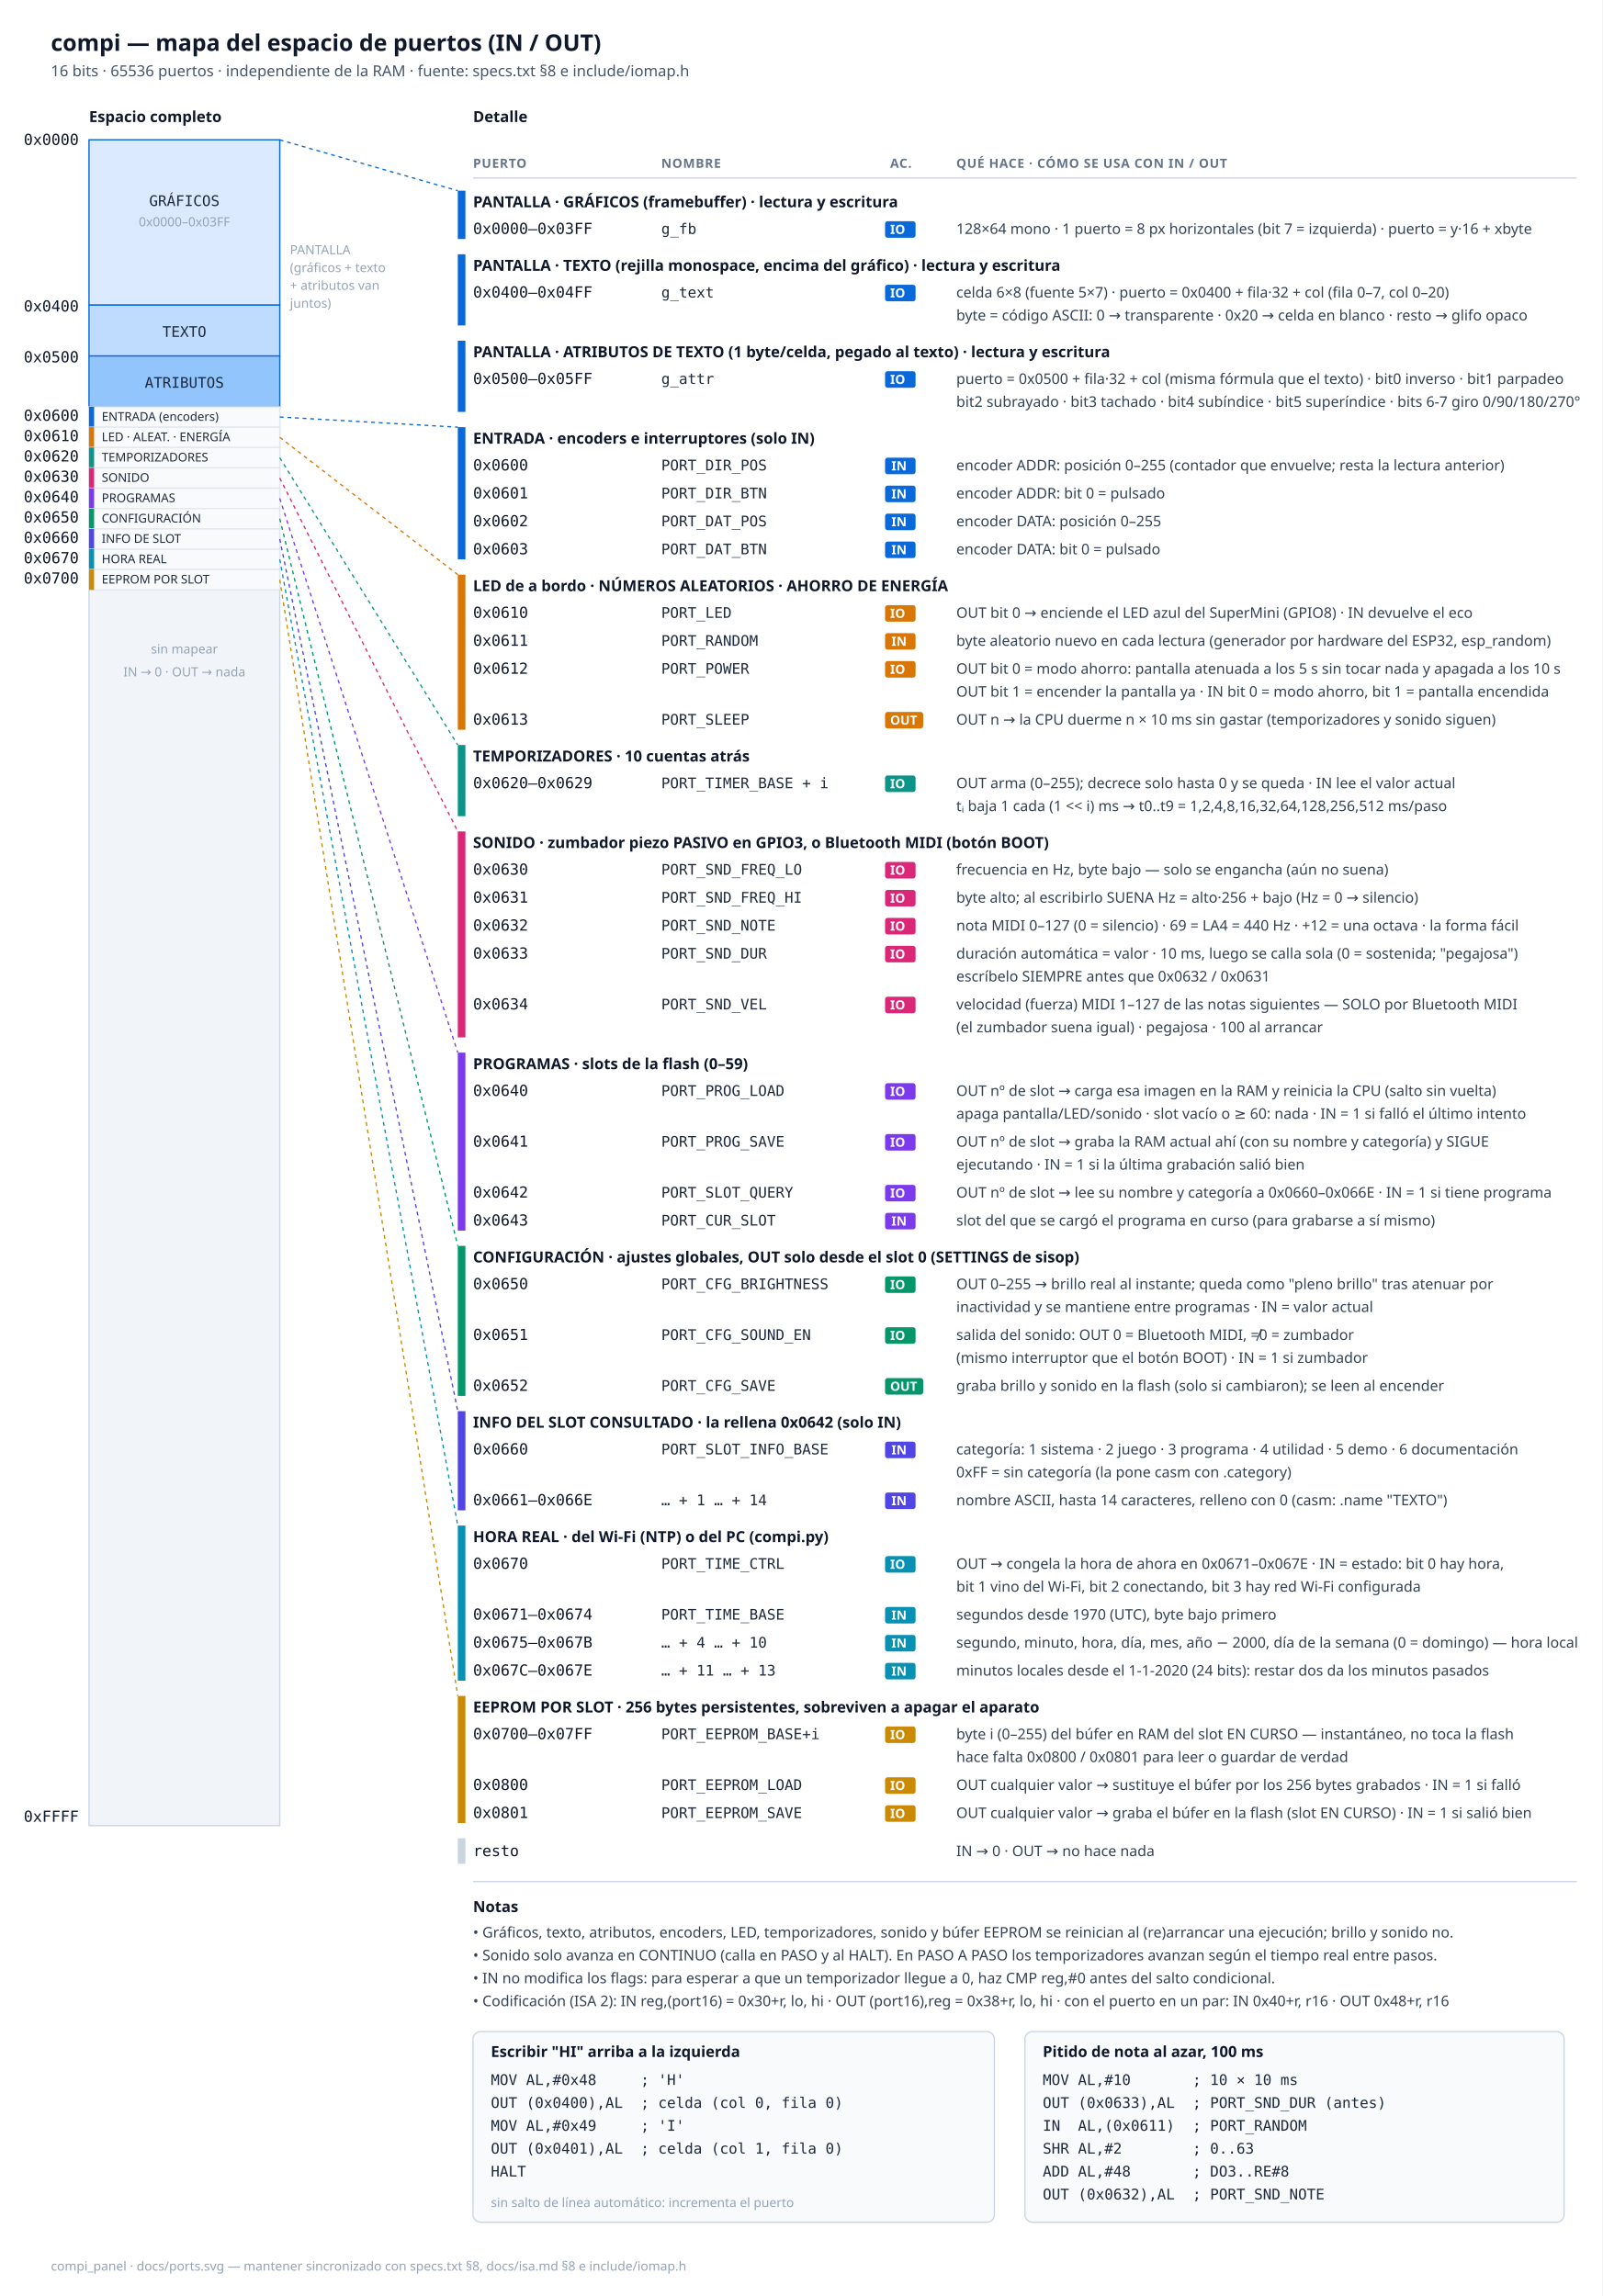
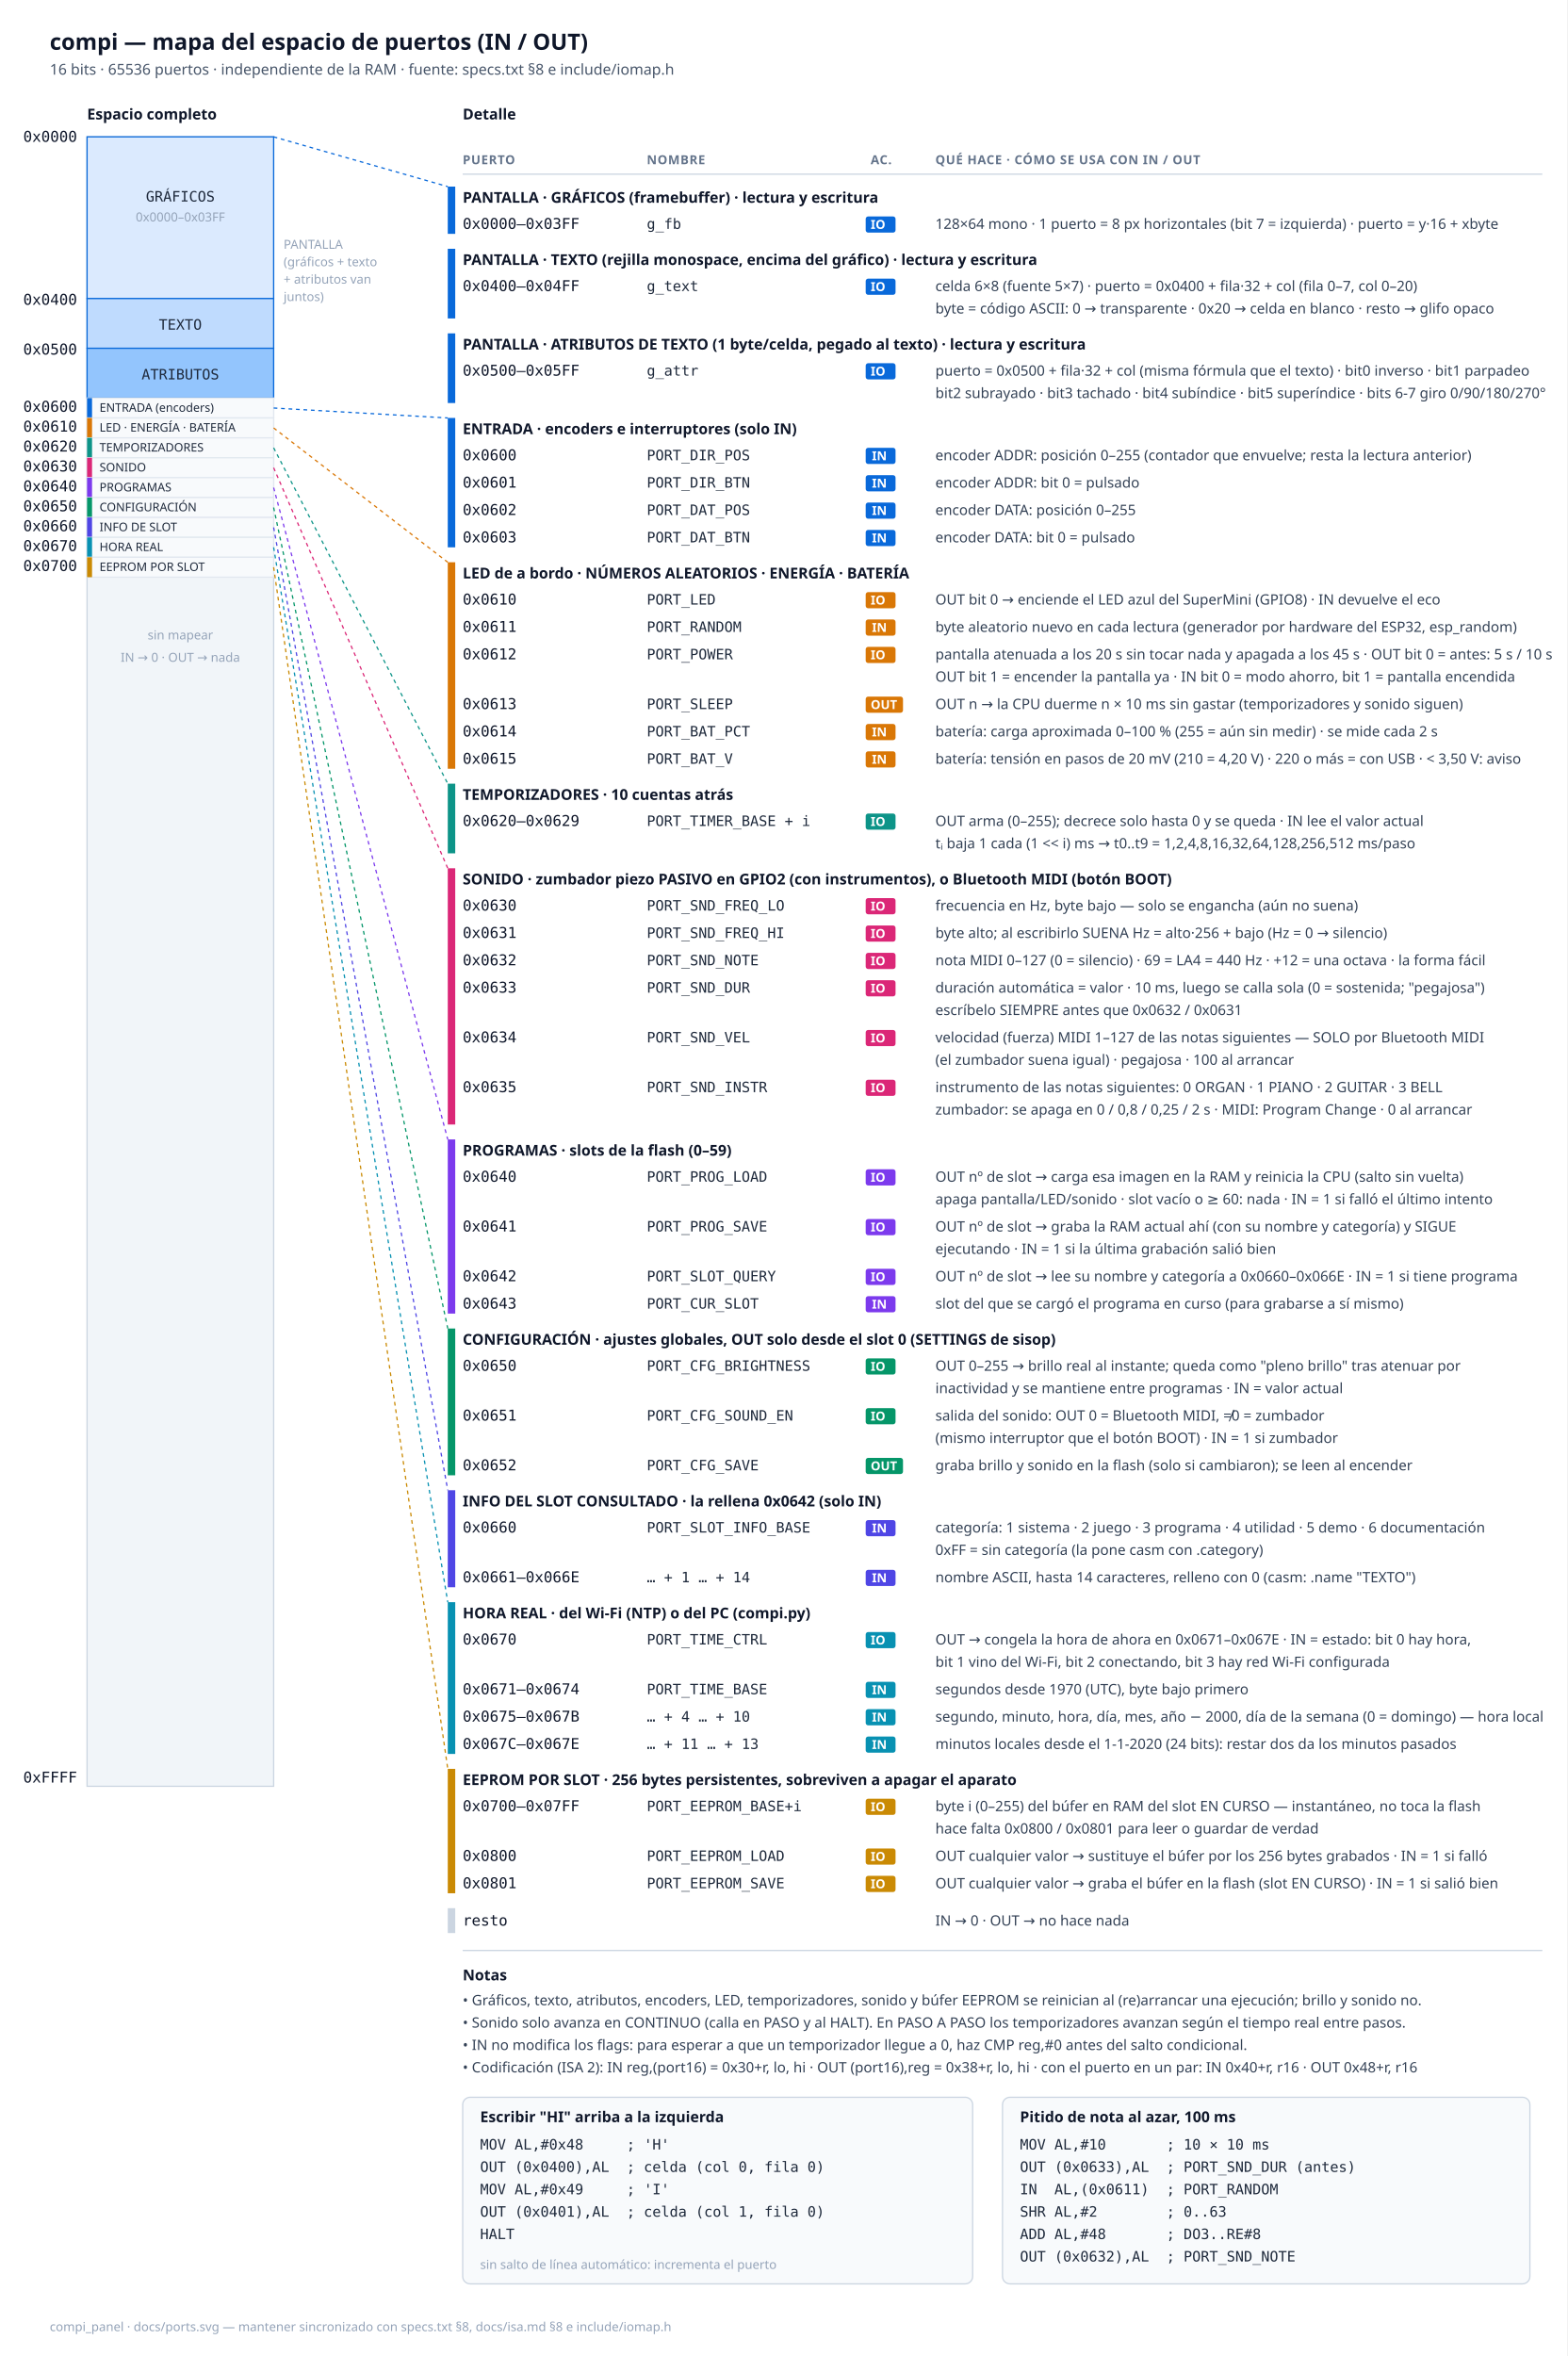
- <svg xmlns="http://www.w3.org/2000/svg" viewBox="0 0 1260 1806" font-family="'Segoe UI',system-ui,sans-serif">
-   <rect x="0" y="0" width="1260" height="1806" fill="#ffffff" />
+ <svg xmlns="http://www.w3.org/2000/svg" viewBox="0 0 1260 1894" font-family="'Segoe UI',system-ui,sans-serif">
+   <rect x="0" y="0" width="1260" height="1894" fill="#ffffff" />
  <style>
    .ttl   { font-size:18px; font-weight:700; fill:#0f172a; }
    .sub   { font-size:12px; fill:#475569; }
    .grp   { font-size:12px; font-weight:700; fill:#0f172a; }
    .adr   { font-size:12px; font-family:ui-monospace,Consolas,'DejaVu Sans Mono',monospace; fill:#0f172a; }
    .nm    { font-size:11.5px; font-family:ui-monospace,Consolas,'DejaVu Sans Mono',monospace; fill:#1e293b; }
    .ac    { font-size:10px; font-weight:700; fill:#ffffff; }
    .fn    { font-size:11.5px; fill:#334155; }
    .hd    { font-size:10px; font-weight:700; fill:#64748b; letter-spacing:.5px; }
    .note  { font-size:11.5px; fill:#334155; }
    .mono  { white-space:pre; font-size:11.5px; font-family:ui-monospace,Consolas,'DejaVu Sans Mono',monospace; fill:#1e293b; }
    .cap   { font-size:10px; fill:#94a3b8; }
  </style>
  <text x="40" y="40" class="ttl">compi — mapa del espacio de puertos (IN / OUT)</text>
  <text x="40" y="60" class="sub">16 bits · 65536 puertos · independiente de la RAM · fuente: specs.txt §8 e include/iomap.h</text>
  <text x="70" y="96" class="grp">Espacio completo</text>
  <rect x="70" y="110" width="150" height="1326" fill="#f1f5f9" stroke="#cbd5e1" />
  <rect x="70" y="110" width="150" height="130" fill="#dbeafe" stroke="#0969da" />
  <text x="145" y="162" text-anchor="middle" class="nm" fill="#0969da">GRÁFICOS</text>
  <text x="145" y="178" text-anchor="middle" class="cap">0x0000–0x03FF</text>
  <rect x="70" y="240" width="150" height="40" fill="#bfdbfe" stroke="#0969da" />
  <text x="145" y="265" text-anchor="middle" class="nm" fill="#0969da">TEXTO</text>
  <rect x="70" y="280" width="150" height="40" fill="#93c5fd" stroke="#0969da" />
  <text x="145" y="305" text-anchor="middle" class="nm" fill="#0f4c81">ATRIBUTOS</text>
  <g font-size="9.5px">
    <rect x="70" y="320" width="150" height="16" fill="#f8fafc" stroke="#e2e8f0" />
    <rect x="70" y="320" width="4" height="16" fill="#0969da" />
    <text x="80" y="331" fill="#1e293b">ENTRADA (encoders)</text>
    <rect x="70" y="336" width="150" height="16" fill="#f8fafc" stroke="#e2e8f0" />
    <rect x="70" y="336" width="4" height="16" fill="#d97706" />
-     <text x="80" y="347" fill="#1e293b">LED · ALEAT. · ENERGÍA</text>
+     <text x="80" y="347" fill="#1e293b">LED · ENERGÍA · BATERÍA</text>
    <rect x="70" y="352" width="150" height="16" fill="#f8fafc" stroke="#e2e8f0" />
    <rect x="70" y="352" width="4" height="16" fill="#0d9488" />
    <text x="80" y="363" fill="#1e293b">TEMPORIZADORES</text>
    <rect x="70" y="368" width="150" height="16" fill="#f8fafc" stroke="#e2e8f0" />
    <rect x="70" y="368" width="4" height="16" fill="#db2777" />
    <text x="80" y="379" fill="#1e293b">SONIDO</text>
    <rect x="70" y="384" width="150" height="16" fill="#f8fafc" stroke="#e2e8f0" />
    <rect x="70" y="384" width="4" height="16" fill="#7c3aed" />
    <text x="80" y="395" fill="#1e293b">PROGRAMAS</text>
    <rect x="70" y="400" width="150" height="16" fill="#f8fafc" stroke="#e2e8f0" />
    <rect x="70" y="400" width="4" height="16" fill="#059669" />
    <text x="80" y="411" fill="#1e293b">CONFIGURACIÓN</text>
    <rect x="70" y="416" width="150" height="16" fill="#f8fafc" stroke="#e2e8f0" />
    <rect x="70" y="416" width="4" height="16" fill="#4f46e5" />
    <text x="80" y="427" fill="#1e293b">INFO DE SLOT</text>
    <rect x="70" y="432" width="150" height="16" fill="#f8fafc" stroke="#e2e8f0" />
    <rect x="70" y="432" width="4" height="16" fill="#0891b2" />
    <text x="80" y="443" fill="#1e293b">HORA REAL</text>
    <rect x="70" y="448" width="150" height="16" fill="#f8fafc" stroke="#e2e8f0" />
    <rect x="70" y="448" width="4" height="16" fill="#ca8a04" />
    <text x="80" y="459" fill="#1e293b">EEPROM POR SLOT</text>
  </g>
  <text x="145" y="514" text-anchor="middle" class="cap">sin mapear</text>
  <text x="145" y="532" text-anchor="middle" class="cap">IN → 0 · OUT → nada</text>
  <text x="62" y="114" text-anchor="end" class="adr">0x0000</text>
  <text x="62" y="245" text-anchor="end" class="adr">0x0400</text>
  <text x="62" y="285" text-anchor="end" class="adr">0x0500</text>
  <g font-size="9.5px" text-anchor="end" class="adr">
    <text x="62" y="331">0x0600</text>
    <text x="62" y="347">0x0610</text>
    <text x="62" y="363">0x0620</text>
    <text x="62" y="379">0x0630</text>
    <text x="62" y="395">0x0640</text>
    <text x="62" y="411">0x0650</text>
    <text x="62" y="427">0x0660</text>
    <text x="62" y="443">0x0670</text>
    <text x="62" y="459">0x0700</text>
  </g>
  <text x="62" y="1433" text-anchor="end" class="adr">0xFFFF</text>
  <text x="228" y="200" class="cap">PANTALLA</text>
  <text x="228" y="214" class="cap">(gráficos + texto</text>
  <text x="228" y="228" class="cap">+ atributos van</text>
  <text x="228" y="242" class="cap">juntos)</text>
  <path d="M220,110 L360,150" fill="none" stroke="#0969da" stroke-width="1" stroke-dasharray="3 3" />
  <path d="M220,328 L360,336" fill="none" stroke="#0969da" stroke-width="1" stroke-dasharray="3 3" />
  <path d="M220,344 L360,452" fill="none" stroke="#d97706" stroke-width="1" stroke-dasharray="3 3" />
-   <path d="M220,360 L360,586" fill="none" stroke="#0d9488" stroke-width="1" stroke-dasharray="3 3" />
-   <path d="M220,376 L360,654" fill="none" stroke="#db2777" stroke-width="1" stroke-dasharray="3 3" />
-   <path d="M220,392 L360,828" fill="none" stroke="#7c3aed" stroke-width="1" stroke-dasharray="3 3" />
-   <path d="M220,408 L360,980" fill="none" stroke="#059669" stroke-width="1" stroke-dasharray="3 3" />
-   <path d="M220,424 L360,1110" fill="none" stroke="#4f46e5" stroke-width="1" stroke-dasharray="3 3" />
-   <path d="M220,440 L360,1200" fill="none" stroke="#0891b2" stroke-width="1" stroke-dasharray="3 3" />
-   <path d="M220,456 L360,1334" fill="none" stroke="#ca8a04" stroke-width="1" stroke-dasharray="3 3" />
+   <path d="M220,360 L360,630" fill="none" stroke="#0d9488" stroke-width="1" stroke-dasharray="3 3" />
+   <path d="M220,376 L360,698" fill="none" stroke="#db2777" stroke-width="1" stroke-dasharray="3 3" />
+   <path d="M220,392 L360,916" fill="none" stroke="#7c3aed" stroke-width="1" stroke-dasharray="3 3" />
+   <path d="M220,408 L360,1068" fill="none" stroke="#059669" stroke-width="1" stroke-dasharray="3 3" />
+   <path d="M220,424 L360,1198" fill="none" stroke="#4f46e5" stroke-width="1" stroke-dasharray="3 3" />
+   <path d="M220,440 L360,1288" fill="none" stroke="#0891b2" stroke-width="1" stroke-dasharray="3 3" />
+   <path d="M220,456 L360,1422" fill="none" stroke="#ca8a04" stroke-width="1" stroke-dasharray="3 3" />
  <text x="372" y="96" class="grp">Detalle</text>
  <g class="hd">
    <text x="372" y="132">PUERTO</text>
    <text x="520" y="132">NOMBRE</text>
    <text x="700" y="132">AC.</text>
    <text x="752" y="132">QUÉ HACE · CÓMO SE USA CON IN / OUT</text>
  </g>
  <line x1="372" y1="140" x2="1240" y2="140" stroke="#cbd5e1" />
  <rect x="360" y="150" width="6" height="38" fill="#0969da" />
  <text x="372" y="163" class="grp" fill="#0969da">PANTALLA · GRÁFICOS (framebuffer)  ·  lectura y escritura</text>
  <text x="372" y="184" class="adr">0x0000–0x03FF</text>
  <text x="520" y="184" class="nm">g_fb</text>
  <rect x="696" y="174" width="24" height="13" rx="2" fill="#0969da" />
  <text x="700" y="184" class="ac">IO</text>
  <text x="752" y="184" class="fn">128×64 mono · 1 puerto = 8 px horizontales (bit 7 = izquierda) · puerto = y·16 + xbyte</text>
  <rect x="360" y="200" width="6" height="56" fill="#0969da" />
  <text x="372" y="213" class="grp" fill="#0969da">PANTALLA · TEXTO (rejilla monospace, encima del gráfico)  ·  lectura y escritura</text>
  <text x="372" y="234" class="adr">0x0400–0x04FF</text>
  <text x="520" y="234" class="nm">g_text</text>
  <rect x="696" y="224" width="24" height="13" rx="2" fill="#0969da" />
  <text x="700" y="234" class="ac">IO</text>
  <text x="752" y="234" class="fn">celda 6×8 (fuente 5×7) · puerto = 0x0400 + fila·32 + col   (fila 0–7, col 0–20)</text>
  <text x="752" y="252" class="fn">byte = código ASCII: 0 → transparente · 0x20 → celda en blanco · resto → glifo opaco</text>
  <rect x="360" y="268" width="6" height="56" fill="#0969da" />
  <text x="372" y="281" class="grp" fill="#0969da">PANTALLA · ATRIBUTOS DE TEXTO (1 byte/celda, pegado al texto)  ·  lectura y escritura</text>
  <text x="372" y="302" class="adr">0x0500–0x05FF</text>
  <text x="520" y="302" class="nm">g_attr</text>
  <rect x="696" y="292" width="24" height="13" rx="2" fill="#0969da" />
  <text x="700" y="302" class="ac">IO</text>
  <text x="752" y="302" class="fn">puerto = 0x0500 + fila·32 + col (misma fórmula que el texto) · bit0 inverso · bit1 parpadeo</text>
  <text x="752" y="320" class="fn">bit2 subrayado · bit3 tachado · bit4 subíndice · bit5 superíndice · bits 6-7 giro 0/90/180/270°</text>
  <rect x="360" y="336" width="6" height="104" fill="#0969da" />
  <text x="372" y="349" class="grp" fill="#0969da">ENTRADA  ·  encoders e interruptores  (solo IN)</text>
  <text x="372" y="370" class="adr">0x0600</text>
  <text x="520" y="370" class="nm">PORT_DIR_POS</text>
  <rect x="696" y="360" width="24" height="13" rx="2" fill="#0969da" />
  <text x="701" y="370" class="ac">IN</text>
  <text x="752" y="370" class="fn">encoder ADDR: posición 0–255 (contador que envuelve; resta la lectura anterior)</text>
  <text x="372" y="392" class="adr">0x0601</text>
  <text x="520" y="392" class="nm">PORT_DIR_BTN</text>
  <rect x="696" y="382" width="24" height="13" rx="2" fill="#0969da" />
  <text x="701" y="392" class="ac">IN</text>
  <text x="752" y="392" class="fn">encoder ADDR: bit 0 = pulsado</text>
  <text x="372" y="414" class="adr">0x0602</text>
  <text x="520" y="414" class="nm">PORT_DAT_POS</text>
  <rect x="696" y="404" width="24" height="13" rx="2" fill="#0969da" />
  <text x="701" y="414" class="ac">IN</text>
  <text x="752" y="414" class="fn">encoder DATA: posición 0–255</text>
  <text x="372" y="436" class="adr">0x0603</text>
  <text x="520" y="436" class="nm">PORT_DAT_BTN</text>
  <rect x="696" y="426" width="24" height="13" rx="2" fill="#0969da" />
  <text x="701" y="436" class="ac">IN</text>
  <text x="752" y="436" class="fn">encoder DATA: bit 0 = pulsado</text>
-   <rect x="360" y="452" width="6" height="122" fill="#d97706" />
-   <text x="372" y="465" class="grp" fill="#b45309">LED de a bordo  ·  NÚMEROS ALEATORIOS  ·  AHORRO DE ENERGÍA</text>
+   <rect x="360" y="452" width="6" height="166" fill="#d97706" />
+   <text x="372" y="465" class="grp" fill="#b45309">LED de a bordo  ·  NÚMEROS ALEATORIOS  ·  ENERGÍA  ·  BATERÍA</text>
  <text x="372" y="486" class="adr">0x0610</text>
  <text x="520" y="486" class="nm">PORT_LED</text>
  <rect x="696" y="476" width="24" height="13" rx="2" fill="#d97706" />
  <text x="700" y="486" class="ac">IO</text>
  <text x="752" y="486" class="fn">OUT bit 0 → enciende el LED azul del SuperMini (GPIO8) · IN devuelve el eco</text>
  <text x="372" y="508" class="adr">0x0611</text>
  <text x="520" y="508" class="nm">PORT_RANDOM</text>
  <rect x="696" y="498" width="24" height="13" rx="2" fill="#d97706" />
  <text x="701" y="508" class="ac">IN</text>
  <text x="752" y="508" class="fn">byte aleatorio nuevo en cada lectura (generador por hardware del ESP32, esp_random)</text>
  <text x="372" y="530" class="adr">0x0612</text>
  <text x="520" y="530" class="nm">PORT_POWER</text>
  <rect x="696" y="520" width="24" height="13" rx="2" fill="#d97706" />
  <text x="700" y="530" class="ac">IO</text>
-   <text x="752" y="530" class="fn">OUT bit 0 = modo ahorro: pantalla atenuada a los 5 s sin tocar nada y apagada a los 10 s</text>
+   <text x="752" y="530" class="fn">pantalla atenuada a los 20 s sin tocar nada y apagada a los 45 s · OUT bit 0 = antes: 5 s / 10 s</text>
  <text x="752" y="548" class="fn">OUT bit 1 = encender la pantalla ya · IN bit 0 = modo ahorro, bit 1 = pantalla encendida</text>
  <text x="372" y="570" class="adr">0x0613</text>
  <text x="520" y="570" class="nm">PORT_SLEEP</text>
  <rect x="696" y="560" width="30" height="13" rx="2" fill="#d97706" />
  <text x="700" y="570" class="ac">OUT</text>
  <text x="752" y="570" class="fn">OUT n → la CPU duerme n × 10 ms sin gastar (temporizadores y sonido siguen)</text>
-   <rect x="360" y="586" width="6" height="56" fill="#0d9488" />
-   <text x="372" y="599" class="grp" fill="#0f766e">TEMPORIZADORES  ·  10 cuentas atrás</text>
-   <text x="372" y="620" class="adr">0x0620–0x0629</text>
-   <text x="520" y="620" class="nm">PORT_TIMER_BASE + i</text>
-   <rect x="696" y="610" width="24" height="13" rx="2" fill="#0d9488" />
-   <text x="700" y="620" class="ac">IO</text>
-   <text x="752" y="620" class="fn">OUT arma (0–255); decrece solo hasta 0 y se queda · IN lee el valor actual</text>
-   <text x="752" y="638" class="fn">tᵢ baja 1 cada (1 &lt;&lt; i) ms  →  t0..t9 = 1,2,4,8,16,32,64,128,256,512 ms/paso</text>
-   <rect x="360" y="654" width="6" height="162" fill="#db2777" />
-   <text x="372" y="667" class="grp" fill="#be185d">SONIDO  ·  zumbador piezo PASIVO en GPIO3, o Bluetooth MIDI (botón BOOT)</text>
-   <text x="372" y="688" class="adr">0x0630</text>
-   <text x="520" y="688" class="nm">PORT_SND_FREQ_LO</text>
-   <rect x="696" y="678" width="24" height="13" rx="2" fill="#db2777" />
-   <text x="700" y="688" class="ac">IO</text>
-   <text x="752" y="688" class="fn">frecuencia en Hz, byte bajo — solo se engancha (aún no suena)</text>
-   <text x="372" y="710" class="adr">0x0631</text>
-   <text x="520" y="710" class="nm">PORT_SND_FREQ_HI</text>
-   <rect x="696" y="700" width="24" height="13" rx="2" fill="#db2777" />
-   <text x="700" y="710" class="ac">IO</text>
-   <text x="752" y="710" class="fn">byte alto; al escribirlo SUENA  Hz = alto·256 + bajo  (Hz = 0 → silencio)</text>
-   <text x="372" y="732" class="adr">0x0632</text>
-   <text x="520" y="732" class="nm">PORT_SND_NOTE</text>
+   <text x="372" y="592" class="adr">0x0614</text>
+   <text x="520" y="592" class="nm">PORT_BAT_PCT</text>
+   <rect x="696" y="582" width="24" height="13" rx="2" fill="#d97706" />
+   <text x="701" y="592" class="ac">IN</text>
+   <text x="752" y="592" class="fn">batería: carga aproximada 0–100 % (255 = aún sin medir) · se mide cada 2 s</text>
+   <text x="372" y="614" class="adr">0x0615</text>
+   <text x="520" y="614" class="nm">PORT_BAT_V</text>
+   <rect x="696" y="604" width="24" height="13" rx="2" fill="#d97706" />
+   <text x="701" y="614" class="ac">IN</text>
+   <text x="752" y="614" class="fn">batería: tensión en pasos de 20 mV (210 = 4,20 V) · 220 o más = con USB · &lt; 3,50 V: aviso</text>
+   <rect x="360" y="630" width="6" height="56" fill="#0d9488" />
+   <text x="372" y="643" class="grp" fill="#0f766e">TEMPORIZADORES  ·  10 cuentas atrás</text>
+   <text x="372" y="664" class="adr">0x0620–0x0629</text>
+   <text x="520" y="664" class="nm">PORT_TIMER_BASE + i</text>
+   <rect x="696" y="654" width="24" height="13" rx="2" fill="#0d9488" />
+   <text x="700" y="664" class="ac">IO</text>
+   <text x="752" y="664" class="fn">OUT arma (0–255); decrece solo hasta 0 y se queda · IN lee el valor actual</text>
+   <text x="752" y="682" class="fn">tᵢ baja 1 cada (1 &lt;&lt; i) ms  →  t0..t9 = 1,2,4,8,16,32,64,128,256,512 ms/paso</text>
+   <rect x="360" y="698" width="6" height="206" fill="#db2777" />
+   <text x="372" y="711" class="grp" fill="#be185d">SONIDO  ·  zumbador piezo PASIVO en GPIO2 (con instrumentos), o Bluetooth MIDI (botón BOOT)</text>
+   <text x="372" y="732" class="adr">0x0630</text>
+   <text x="520" y="732" class="nm">PORT_SND_FREQ_LO</text>
  <rect x="696" y="722" width="24" height="13" rx="2" fill="#db2777" />
  <text x="700" y="732" class="ac">IO</text>
-   <text x="752" y="732" class="fn">nota MIDI 0–127 (0 = silencio) · 69 = LA4 = 440 Hz · +12 = una octava · la forma fácil</text>
-   <text x="372" y="754" class="adr">0x0633</text>
-   <text x="520" y="754" class="nm">PORT_SND_DUR</text>
+   <text x="752" y="732" class="fn">frecuencia en Hz, byte bajo — solo se engancha (aún no suena)</text>
+   <text x="372" y="754" class="adr">0x0631</text>
+   <text x="520" y="754" class="nm">PORT_SND_FREQ_HI</text>
  <rect x="696" y="744" width="24" height="13" rx="2" fill="#db2777" />
  <text x="700" y="754" class="ac">IO</text>
-   <text x="752" y="754" class="fn">duración automática = valor · 10 ms, luego se calla sola (0 = sostenida; "pegajosa")</text>
-   <text x="752" y="772" class="fn">escríbelo SIEMPRE antes que 0x0632 / 0x0631</text>
-   <text x="372" y="794" class="adr">0x0634</text>
-   <text x="520" y="794" class="nm">PORT_SND_VEL</text>
-   <rect x="696" y="784" width="24" height="13" rx="2" fill="#db2777" />
-   <text x="700" y="794" class="ac">IO</text>
-   <text x="752" y="794" class="fn">velocidad (fuerza) MIDI 1–127 de las notas siguientes — SOLO por Bluetooth MIDI</text>
-   <text x="752" y="812" class="fn">(el zumbador suena igual) · pegajosa · 100 al arrancar</text>
-   <rect x="360" y="828" width="6" height="140" fill="#7c3aed" />
-   <text x="372" y="841" class="grp" fill="#6d28d9">PROGRAMAS  ·  slots de la flash (0–59)</text>
-   <text x="372" y="862" class="adr">0x0640</text>
-   <text x="520" y="862" class="nm">PORT_PROG_LOAD</text>
-   <rect x="696" y="852" width="24" height="13" rx="2" fill="#7c3aed" />
-   <text x="700" y="862" class="ac">IO</text>
-   <text x="752" y="862" class="fn">OUT nº de slot → carga esa imagen en la RAM y reinicia la CPU (salto sin vuelta)</text>
-   <text x="752" y="880" class="fn">apaga pantalla/LED/sonido · slot vacío o ≥ 60: nada · IN = 1 si falló el último intento</text>
-   <text x="372" y="902" class="adr">0x0641</text>
-   <text x="520" y="902" class="nm">PORT_PROG_SAVE</text>
-   <rect x="696" y="892" width="24" height="13" rx="2" fill="#7c3aed" />
-   <text x="700" y="902" class="ac">IO</text>
-   <text x="752" y="902" class="fn">OUT nº de slot → graba la RAM actual ahí (con su nombre y categoría) y SIGUE</text>
-   <text x="752" y="920" class="fn">ejecutando · IN = 1 si la última grabación salió bien</text>
-   <text x="372" y="942" class="adr">0x0642</text>
-   <text x="520" y="942" class="nm">PORT_SLOT_QUERY</text>
-   <rect x="696" y="932" width="24" height="13" rx="2" fill="#7c3aed" />
-   <text x="700" y="942" class="ac">IO</text>
-   <text x="752" y="942" class="fn">OUT nº de slot → lee su nombre y categoría a 0x0660–0x066E · IN = 1 si tiene programa</text>
-   <text x="372" y="964" class="adr">0x0643</text>
-   <text x="520" y="964" class="nm">PORT_CUR_SLOT</text>
-   <rect x="696" y="954" width="24" height="13" rx="2" fill="#7c3aed" />
-   <text x="701" y="964" class="ac">IN</text>
-   <text x="752" y="964" class="fn">slot del que se cargó el programa en curso (para grabarse a sí mismo)</text>
-   <rect x="360" y="980" width="6" height="118" fill="#059669" />
-   <text x="372" y="993" class="grp" fill="#047857">CONFIGURACIÓN  ·  ajustes globales, OUT solo desde el slot 0 (SETTINGS de sisop)</text>
-   <text x="372" y="1014" class="adr">0x0650</text>
-   <text x="520" y="1014" class="nm">PORT_CFG_BRIGHTNESS</text>
-   <rect x="696" y="1004" width="24" height="13" rx="2" fill="#059669" />
-   <text x="700" y="1014" class="ac">IO</text>
-   <text x="752" y="1014" class="fn">OUT 0–255 → brillo real al instante; queda como "pleno brillo" tras atenuar por</text>
-   <text x="752" y="1032" class="fn">inactividad y se mantiene entre programas · IN = valor actual</text>
-   <text x="372" y="1054" class="adr">0x0651</text>
-   <text x="520" y="1054" class="nm">PORT_CFG_SOUND_EN</text>
-   <rect x="696" y="1044" width="24" height="13" rx="2" fill="#059669" />
-   <text x="700" y="1054" class="ac">IO</text>
-   <text x="752" y="1054" class="fn">salida del sonido: OUT 0 = Bluetooth MIDI, ≠0 = zumbador</text>
-   <text x="752" y="1072" class="fn">(mismo interruptor que el botón BOOT) · IN = 1 si zumbador</text>
-   <text x="372" y="1094" class="adr">0x0652</text>
-   <text x="520" y="1094" class="nm">PORT_CFG_SAVE</text>
-   <rect x="696" y="1084" width="30" height="13" rx="2" fill="#059669" />
-   <text x="700" y="1094" class="ac">OUT</text>
-   <text x="752" y="1094" class="fn">graba brillo y sonido en la flash (solo si cambiaron); se leen al encender</text>
-   <rect x="360" y="1110" width="6" height="78" fill="#4f46e5" />
-   <text x="372" y="1123" class="grp" fill="#4338ca">INFO DEL SLOT CONSULTADO  ·  la rellena 0x0642  (solo IN)</text>
-   <text x="372" y="1144" class="adr">0x0660</text>
-   <text x="520" y="1144" class="nm">PORT_SLOT_INFO_BASE</text>
-   <rect x="696" y="1134" width="24" height="13" rx="2" fill="#4f46e5" />
-   <text x="701" y="1144" class="ac">IN</text>
-   <text x="752" y="1144" class="fn">categoría: 1 sistema · 2 juego · 3 programa · 4 utilidad · 5 demo · 6 documentación</text>
-   <text x="752" y="1162" class="fn">0xFF = sin categoría (la pone casm con .category)</text>
-   <text x="372" y="1184" class="adr">0x0661–0x066E</text>
-   <text x="520" y="1184" class="nm">… + 1 … + 14</text>
-   <rect x="696" y="1174" width="24" height="13" rx="2" fill="#4f46e5" />
-   <text x="701" y="1184" class="ac">IN</text>
-   <text x="752" y="1184" class="fn">nombre ASCII, hasta 14 caracteres, relleno con 0 (casm: .name "TEXTO")</text>
-   <rect x="360" y="1200" width="6" height="122" fill="#0891b2" />
-   <text x="372" y="1213" class="grp" fill="#0e7490">HORA REAL  ·  del Wi-Fi (NTP) o del PC (compi.py)</text>
-   <text x="372" y="1234" class="adr">0x0670</text>
-   <text x="520" y="1234" class="nm">PORT_TIME_CTRL</text>
-   <rect x="696" y="1224" width="24" height="13" rx="2" fill="#0891b2" />
-   <text x="700" y="1234" class="ac">IO</text>
-   <text x="752" y="1234" class="fn">OUT → congela la hora de ahora en 0x0671–0x067E · IN = estado: bit 0 hay hora,</text>
-   <text x="752" y="1252" class="fn">bit 1 vino del Wi-Fi, bit 2 conectando, bit 3 hay red Wi-Fi configurada</text>
-   <text x="372" y="1274" class="adr">0x0671–0x0674</text>
-   <text x="520" y="1274" class="nm">PORT_TIME_BASE</text>
-   <rect x="696" y="1264" width="24" height="13" rx="2" fill="#0891b2" />
-   <text x="701" y="1274" class="ac">IN</text>
-   <text x="752" y="1274" class="fn">segundos desde 1970 (UTC), byte bajo primero</text>
-   <text x="372" y="1296" class="adr">0x0675–0x067B</text>
-   <text x="520" y="1296" class="nm">… + 4 … + 10</text>
-   <rect x="696" y="1286" width="24" height="13" rx="2" fill="#0891b2" />
-   <text x="701" y="1296" class="ac">IN</text>
-   <text x="752" y="1296" class="fn">segundo, minuto, hora, día, mes, año − 2000, día de la semana (0 = domingo) — hora local</text>
-   <text x="372" y="1318" class="adr">0x067C–0x067E</text>
-   <text x="520" y="1318" class="nm">… + 11 … + 13</text>
-   <rect x="696" y="1308" width="24" height="13" rx="2" fill="#0891b2" />
-   <text x="701" y="1318" class="ac">IN</text>
-   <text x="752" y="1318" class="fn">minutos locales desde el 1-1-2020 (24 bits): restar dos da los minutos pasados</text>
-   <rect x="360" y="1334" width="6" height="100" fill="#ca8a04" />
-   <text x="372" y="1347" class="grp" fill="#a16207">EEPROM POR SLOT  ·  256 bytes persistentes, sobreviven a apagar el aparato</text>
-   <text x="372" y="1368" class="adr">0x0700–0x07FF</text>
-   <text x="520" y="1368" class="nm">PORT_EEPROM_BASE+i</text>
-   <rect x="696" y="1358" width="24" height="13" rx="2" fill="#ca8a04" />
-   <text x="700" y="1368" class="ac">IO</text>
-   <text x="752" y="1368" class="fn">byte i (0–255) del búfer en RAM del slot EN CURSO — instantáneo, no toca la flash</text>
-   <text x="752" y="1386" class="fn">hace falta 0x0800 / 0x0801 para leer o guardar de verdad</text>
-   <text x="372" y="1408" class="adr">0x0800</text>
-   <text x="520" y="1408" class="nm">PORT_EEPROM_LOAD</text>
-   <rect x="696" y="1398" width="24" height="13" rx="2" fill="#ca8a04" />
-   <text x="700" y="1408" class="ac">IO</text>
-   <text x="752" y="1408" class="fn">OUT cualquier valor → sustituye el búfer por los 256 bytes grabados · IN = 1 si falló</text>
-   <text x="372" y="1430" class="adr">0x0801</text>
-   <text x="520" y="1430" class="nm">PORT_EEPROM_SAVE</text>
-   <rect x="696" y="1420" width="24" height="13" rx="2" fill="#ca8a04" />
-   <text x="700" y="1430" class="ac">IO</text>
-   <text x="752" y="1430" class="fn">OUT cualquier valor → graba el búfer en la flash (slot EN CURSO) · IN = 1 si salió bien</text>
-   <g transform="translate(0,754)">
-     <rect x="360" y="692" width="6" height="20" fill="#cbd5e1" />
-     <text x="372" y="706" class="adr">resto</text>
-     <text x="752" y="706" class="fn">IN → 0 · OUT → no hace nada</text>
-     <line x1="372" y1="726" x2="1240" y2="726" stroke="#cbd5e1" />
-     <text x="372" y="750" class="grp">Notas</text>
-     <text x="372" y="770" class="note">•  Gráficos, texto, atributos, encoders, LED, temporizadores, sonido y búfer EEPROM se reinician al (re)arrancar una ejecución; brillo y sonido no.</text>
-     <text x="372" y="788" class="note">•  Sonido solo avanza en CONTINUO (calla en PASO y al HALT). En PASO A PASO los temporizadores avanzan según el tiempo real entre pasos.</text>
-     <text x="372" y="806" class="note">•  IN no modifica los flags: para esperar a que un temporizador llegue a 0, haz  CMP reg,#0  antes del salto condicional.</text>
-     <text x="372" y="824" class="note">•  Codificación (ISA 2):  IN reg,(port16) = 0x30+r, lo, hi  ·  OUT (port16),reg = 0x38+r, lo, hi  ·  con el puerto en un par: IN 0x40+r, r16 · OUT 0x48+r, r16</text>
-     <rect x="372" y="844" width="410" height="150" rx="6" fill="#f8fafc" stroke="#cbd5e1" />
-     <text x="386" y="864" class="grp">Escribir "HI" arriba a la izquierda</text>
-     <text x="386" y="886" class="mono" xml:space="preserve">MOV AL,#0x48     ; 'H'</text>
-     <text x="386" y="904" class="mono" xml:space="preserve">OUT (0x0400),AL  ; celda (col 0, fila 0)</text>
-     <text x="386" y="922" class="mono" xml:space="preserve">MOV AL,#0x49     ; 'I'</text>
-     <text x="386" y="940" class="mono" xml:space="preserve">OUT (0x0401),AL  ; celda (col 1, fila 0)</text>
-     <text x="386" y="958" class="mono" xml:space="preserve">HALT</text>
-     <text x="386" y="982" class="cap">sin salto de línea automático: incrementa el puerto</text>
-     <rect x="806" y="844" width="424" height="150" rx="6" fill="#f8fafc" stroke="#cbd5e1" />
-     <text x="820" y="864" class="grp">Pitido de nota al azar, 100 ms</text>
-     <text x="820" y="886" class="mono" xml:space="preserve">MOV AL,#10       ; 10 × 10 ms</text>
-     <text x="820" y="904" class="mono" xml:space="preserve">OUT (0x0633),AL  ; PORT_SND_DUR (antes)</text>
-     <text x="820" y="922" class="mono" xml:space="preserve">IN  AL,(0x0611)  ; PORT_RANDOM</text>
-     <text x="820" y="940" class="mono" xml:space="preserve">SHR AL,#2        ; 0..63</text>
-     <text x="820" y="958" class="mono" xml:space="preserve">ADD AL,#48       ; DO3..RE#8</text>
-     <text x="820" y="976" class="mono" xml:space="preserve">OUT (0x0632),AL  ; PORT_SND_NOTE</text>
+   <text x="752" y="754" class="fn">byte alto; al escribirlo SUENA  Hz = alto·256 + bajo  (Hz = 0 → silencio)</text>
+   <text x="372" y="776" class="adr">0x0632</text>
+   <text x="520" y="776" class="nm">PORT_SND_NOTE</text>
+   <rect x="696" y="766" width="24" height="13" rx="2" fill="#db2777" />
+   <text x="700" y="776" class="ac">IO</text>
+   <text x="752" y="776" class="fn">nota MIDI 0–127 (0 = silencio) · 69 = LA4 = 440 Hz · +12 = una octava · la forma fácil</text>
+   <text x="372" y="798" class="adr">0x0633</text>
+   <text x="520" y="798" class="nm">PORT_SND_DUR</text>
+   <rect x="696" y="788" width="24" height="13" rx="2" fill="#db2777" />
+   <text x="700" y="798" class="ac">IO</text>
+   <text x="752" y="798" class="fn">duración automática = valor · 10 ms, luego se calla sola (0 = sostenida; "pegajosa")</text>
+   <text x="752" y="816" class="fn">escríbelo SIEMPRE antes que 0x0632 / 0x0631</text>
+   <text x="372" y="838" class="adr">0x0634</text>
+   <text x="520" y="838" class="nm">PORT_SND_VEL</text>
+   <rect x="696" y="828" width="24" height="13" rx="2" fill="#db2777" />
+   <text x="700" y="838" class="ac">IO</text>
+   <text x="752" y="838" class="fn">velocidad (fuerza) MIDI 1–127 de las notas siguientes — SOLO por Bluetooth MIDI</text>
+   <text x="752" y="856" class="fn">(el zumbador suena igual) · pegajosa · 100 al arrancar</text>
+   <text x="372" y="878" class="adr">0x0635</text>
+   <text x="520" y="878" class="nm">PORT_SND_INSTR</text>
+   <rect x="696" y="868" width="24" height="13" rx="2" fill="#db2777" />
+   <text x="700" y="878" class="ac">IO</text>
+   <text x="752" y="878" class="fn">instrumento de las notas siguientes: 0 ORGAN · 1 PIANO · 2 GUITAR · 3 BELL</text>
+   <text x="752" y="896" class="fn">zumbador: se apaga en 0 / 0,8 / 0,25 / 2 s · MIDI: Program Change · 0 al arrancar</text>
+   <rect x="360" y="916" width="6" height="140" fill="#7c3aed" />
+   <text x="372" y="929" class="grp" fill="#6d28d9">PROGRAMAS  ·  slots de la flash (0–59)</text>
+   <text x="372" y="950" class="adr">0x0640</text>
+   <text x="520" y="950" class="nm">PORT_PROG_LOAD</text>
+   <rect x="696" y="940" width="24" height="13" rx="2" fill="#7c3aed" />
+   <text x="700" y="950" class="ac">IO</text>
+   <text x="752" y="950" class="fn">OUT nº de slot → carga esa imagen en la RAM y reinicia la CPU (salto sin vuelta)</text>
+   <text x="752" y="968" class="fn">apaga pantalla/LED/sonido · slot vacío o ≥ 60: nada · IN = 1 si falló el último intento</text>
+   <text x="372" y="990" class="adr">0x0641</text>
+   <text x="520" y="990" class="nm">PORT_PROG_SAVE</text>
+   <rect x="696" y="980" width="24" height="13" rx="2" fill="#7c3aed" />
+   <text x="700" y="990" class="ac">IO</text>
+   <text x="752" y="990" class="fn">OUT nº de slot → graba la RAM actual ahí (con su nombre y categoría) y SIGUE</text>
+   <text x="752" y="1008" class="fn">ejecutando · IN = 1 si la última grabación salió bien</text>
+   <text x="372" y="1030" class="adr">0x0642</text>
+   <text x="520" y="1030" class="nm">PORT_SLOT_QUERY</text>
+   <rect x="696" y="1020" width="24" height="13" rx="2" fill="#7c3aed" />
+   <text x="700" y="1030" class="ac">IO</text>
+   <text x="752" y="1030" class="fn">OUT nº de slot → lee su nombre y categoría a 0x0660–0x066E · IN = 1 si tiene programa</text>
+   <text x="372" y="1052" class="adr">0x0643</text>
+   <text x="520" y="1052" class="nm">PORT_CUR_SLOT</text>
+   <rect x="696" y="1042" width="24" height="13" rx="2" fill="#7c3aed" />
+   <text x="701" y="1052" class="ac">IN</text>
+   <text x="752" y="1052" class="fn">slot del que se cargó el programa en curso (para grabarse a sí mismo)</text>
+   <rect x="360" y="1068" width="6" height="118" fill="#059669" />
+   <text x="372" y="1081" class="grp" fill="#047857">CONFIGURACIÓN  ·  ajustes globales, OUT solo desde el slot 0 (SETTINGS de sisop)</text>
+   <text x="372" y="1102" class="adr">0x0650</text>
+   <text x="520" y="1102" class="nm">PORT_CFG_BRIGHTNESS</text>
+   <rect x="696" y="1092" width="24" height="13" rx="2" fill="#059669" />
+   <text x="700" y="1102" class="ac">IO</text>
+   <text x="752" y="1102" class="fn">OUT 0–255 → brillo real al instante; queda como "pleno brillo" tras atenuar por</text>
+   <text x="752" y="1120" class="fn">inactividad y se mantiene entre programas · IN = valor actual</text>
+   <text x="372" y="1142" class="adr">0x0651</text>
+   <text x="520" y="1142" class="nm">PORT_CFG_SOUND_EN</text>
+   <rect x="696" y="1132" width="24" height="13" rx="2" fill="#059669" />
+   <text x="700" y="1142" class="ac">IO</text>
+   <text x="752" y="1142" class="fn">salida del sonido: OUT 0 = Bluetooth MIDI, ≠0 = zumbador</text>
+   <text x="752" y="1160" class="fn">(mismo interruptor que el botón BOOT) · IN = 1 si zumbador</text>
+   <text x="372" y="1182" class="adr">0x0652</text>
+   <text x="520" y="1182" class="nm">PORT_CFG_SAVE</text>
+   <rect x="696" y="1172" width="30" height="13" rx="2" fill="#059669" />
+   <text x="700" y="1182" class="ac">OUT</text>
+   <text x="752" y="1182" class="fn">graba brillo y sonido en la flash (solo si cambiaron); se leen al encender</text>
+   <rect x="360" y="1198" width="6" height="78" fill="#4f46e5" />
+   <text x="372" y="1211" class="grp" fill="#4338ca">INFO DEL SLOT CONSULTADO  ·  la rellena 0x0642  (solo IN)</text>
+   <text x="372" y="1232" class="adr">0x0660</text>
+   <text x="520" y="1232" class="nm">PORT_SLOT_INFO_BASE</text>
+   <rect x="696" y="1222" width="24" height="13" rx="2" fill="#4f46e5" />
+   <text x="701" y="1232" class="ac">IN</text>
+   <text x="752" y="1232" class="fn">categoría: 1 sistema · 2 juego · 3 programa · 4 utilidad · 5 demo · 6 documentación</text>
+   <text x="752" y="1250" class="fn">0xFF = sin categoría (la pone casm con .category)</text>
+   <text x="372" y="1272" class="adr">0x0661–0x066E</text>
+   <text x="520" y="1272" class="nm">… + 1 … + 14</text>
+   <rect x="696" y="1262" width="24" height="13" rx="2" fill="#4f46e5" />
+   <text x="701" y="1272" class="ac">IN</text>
+   <text x="752" y="1272" class="fn">nombre ASCII, hasta 14 caracteres, relleno con 0 (casm: .name "TEXTO")</text>
+   <rect x="360" y="1288" width="6" height="122" fill="#0891b2" />
+   <text x="372" y="1301" class="grp" fill="#0e7490">HORA REAL  ·  del Wi-Fi (NTP) o del PC (compi.py)</text>
+   <text x="372" y="1322" class="adr">0x0670</text>
+   <text x="520" y="1322" class="nm">PORT_TIME_CTRL</text>
+   <rect x="696" y="1312" width="24" height="13" rx="2" fill="#0891b2" />
+   <text x="700" y="1322" class="ac">IO</text>
+   <text x="752" y="1322" class="fn">OUT → congela la hora de ahora en 0x0671–0x067E · IN = estado: bit 0 hay hora,</text>
+   <text x="752" y="1340" class="fn">bit 1 vino del Wi-Fi, bit 2 conectando, bit 3 hay red Wi-Fi configurada</text>
+   <text x="372" y="1362" class="adr">0x0671–0x0674</text>
+   <text x="520" y="1362" class="nm">PORT_TIME_BASE</text>
+   <rect x="696" y="1352" width="24" height="13" rx="2" fill="#0891b2" />
+   <text x="701" y="1362" class="ac">IN</text>
+   <text x="752" y="1362" class="fn">segundos desde 1970 (UTC), byte bajo primero</text>
+   <text x="372" y="1384" class="adr">0x0675–0x067B</text>
+   <text x="520" y="1384" class="nm">… + 4 … + 10</text>
+   <rect x="696" y="1374" width="24" height="13" rx="2" fill="#0891b2" />
+   <text x="701" y="1384" class="ac">IN</text>
+   <text x="752" y="1384" class="fn">segundo, minuto, hora, día, mes, año − 2000, día de la semana (0 = domingo) — hora local</text>
+   <text x="372" y="1406" class="adr">0x067C–0x067E</text>
+   <text x="520" y="1406" class="nm">… + 11 … + 13</text>
+   <rect x="696" y="1396" width="24" height="13" rx="2" fill="#0891b2" />
+   <text x="701" y="1406" class="ac">IN</text>
+   <text x="752" y="1406" class="fn">minutos locales desde el 1-1-2020 (24 bits): restar dos da los minutos pasados</text>
+   <rect x="360" y="1422" width="6" height="100" fill="#ca8a04" />
+   <text x="372" y="1435" class="grp" fill="#a16207">EEPROM POR SLOT  ·  256 bytes persistentes, sobreviven a apagar el aparato</text>
+   <text x="372" y="1456" class="adr">0x0700–0x07FF</text>
+   <text x="520" y="1456" class="nm">PORT_EEPROM_BASE+i</text>
+   <rect x="696" y="1446" width="24" height="13" rx="2" fill="#ca8a04" />
+   <text x="700" y="1456" class="ac">IO</text>
+   <text x="752" y="1456" class="fn">byte i (0–255) del búfer en RAM del slot EN CURSO — instantáneo, no toca la flash</text>
+   <text x="752" y="1474" class="fn">hace falta 0x0800 / 0x0801 para leer o guardar de verdad</text>
+   <text x="372" y="1496" class="adr">0x0800</text>
+   <text x="520" y="1496" class="nm">PORT_EEPROM_LOAD</text>
+   <rect x="696" y="1486" width="24" height="13" rx="2" fill="#ca8a04" />
+   <text x="700" y="1496" class="ac">IO</text>
+   <text x="752" y="1496" class="fn">OUT cualquier valor → sustituye el búfer por los 256 bytes grabados · IN = 1 si falló</text>
+   <text x="372" y="1518" class="adr">0x0801</text>
+   <text x="520" y="1518" class="nm">PORT_EEPROM_SAVE</text>
+   <rect x="696" y="1508" width="24" height="13" rx="2" fill="#ca8a04" />
+   <text x="700" y="1518" class="ac">IO</text>
+   <text x="752" y="1518" class="fn">OUT cualquier valor → graba el búfer en la flash (slot EN CURSO) · IN = 1 si salió bien</text>
+   <g transform="translate(0,798)">
+     <rect x="360" y="736" width="6" height="20" fill="#cbd5e1" />
+     <text x="372" y="750" class="adr">resto</text>
+     <text x="752" y="750" class="fn">IN → 0 · OUT → no hace nada</text>
+     <line x1="372" y1="770" x2="1240" y2="770" stroke="#cbd5e1" />
+     <text x="372" y="794" class="grp">Notas</text>
+     <text x="372" y="814" class="note">•  Gráficos, texto, atributos, encoders, LED, temporizadores, sonido y búfer EEPROM se reinician al (re)arrancar una ejecución; brillo y sonido no.</text>
+     <text x="372" y="832" class="note">•  Sonido solo avanza en CONTINUO (calla en PASO y al HALT). En PASO A PASO los temporizadores avanzan según el tiempo real entre pasos.</text>
+     <text x="372" y="850" class="note">•  IN no modifica los flags: para esperar a que un temporizador llegue a 0, haz  CMP reg,#0  antes del salto condicional.</text>
+     <text x="372" y="868" class="note">•  Codificación (ISA 2):  IN reg,(port16) = 0x30+r, lo, hi  ·  OUT (port16),reg = 0x38+r, lo, hi  ·  con el puerto en un par: IN 0x40+r, r16 · OUT 0x48+r, r16</text>
+     <rect x="372" y="888" width="410" height="150" rx="6" fill="#f8fafc" stroke="#cbd5e1" />
+     <text x="386" y="908" class="grp">Escribir "HI" arriba a la izquierda</text>
+     <text x="386" y="930" class="mono" xml:space="preserve">MOV AL,#0x48     ; 'H'</text>
+     <text x="386" y="948" class="mono" xml:space="preserve">OUT (0x0400),AL  ; celda (col 0, fila 0)</text>
+     <text x="386" y="966" class="mono" xml:space="preserve">MOV AL,#0x49     ; 'I'</text>
+     <text x="386" y="984" class="mono" xml:space="preserve">OUT (0x0401),AL  ; celda (col 1, fila 0)</text>
+     <text x="386" y="1002" class="mono" xml:space="preserve">HALT</text>
+     <text x="386" y="1026" class="cap">sin salto de línea automático: incrementa el puerto</text>
+     <rect x="806" y="888" width="424" height="150" rx="6" fill="#f8fafc" stroke="#cbd5e1" />
+     <text x="820" y="908" class="grp">Pitido de nota al azar, 100 ms</text>
+     <text x="820" y="930" class="mono" xml:space="preserve">MOV AL,#10       ; 10 × 10 ms</text>
+     <text x="820" y="948" class="mono" xml:space="preserve">OUT (0x0633),AL  ; PORT_SND_DUR (antes)</text>
+     <text x="820" y="966" class="mono" xml:space="preserve">IN  AL,(0x0611)  ; PORT_RANDOM</text>
+     <text x="820" y="984" class="mono" xml:space="preserve">SHR AL,#2        ; 0..63</text>
+     <text x="820" y="1002" class="mono" xml:space="preserve">ADD AL,#48       ; DO3..RE#8</text>
+     <text x="820" y="1020" class="mono" xml:space="preserve">OUT (0x0632),AL  ; PORT_SND_NOTE</text>
  </g>
-   <text x="40" y="1786" class="cap">compi_panel · docs/ports.svg — mantener sincronizado con specs.txt §8, docs/isa.md §8 e include/iomap.h</text>
+   <text x="40" y="1874" class="cap">compi_panel · docs/ports.svg — mantener sincronizado con specs.txt §8, docs/isa.md §8 e include/iomap.h</text>
</svg>
